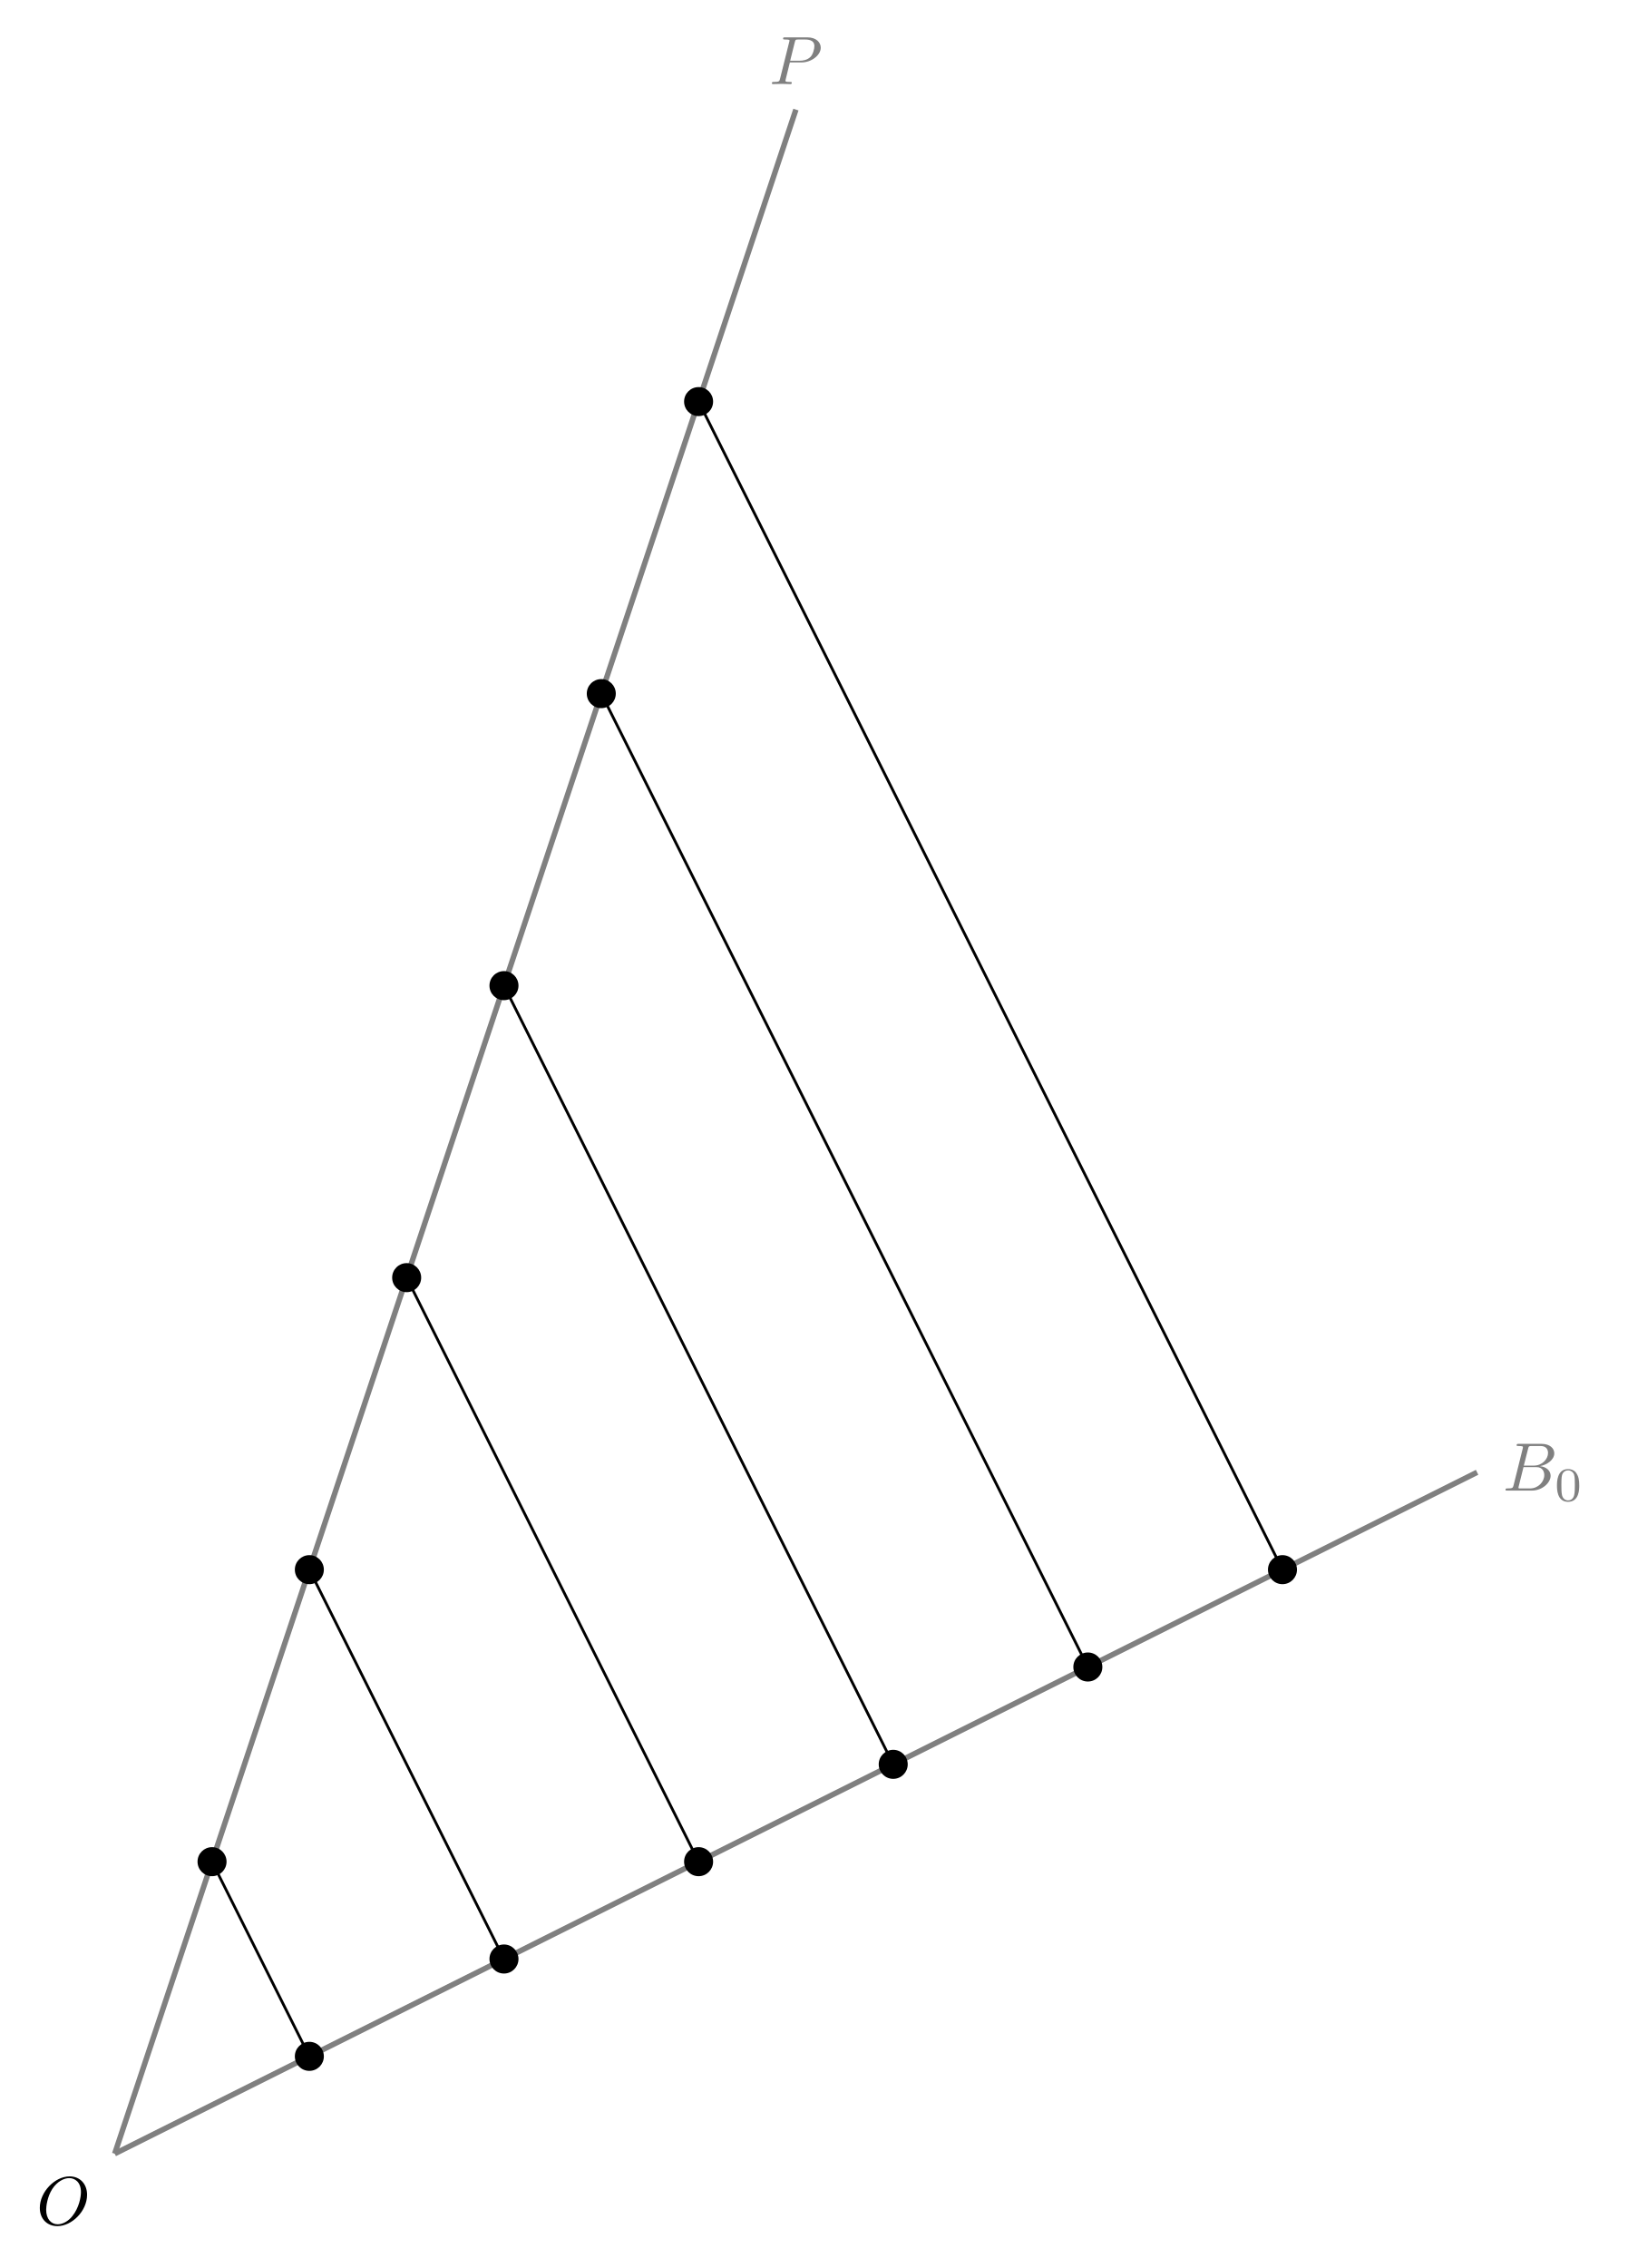
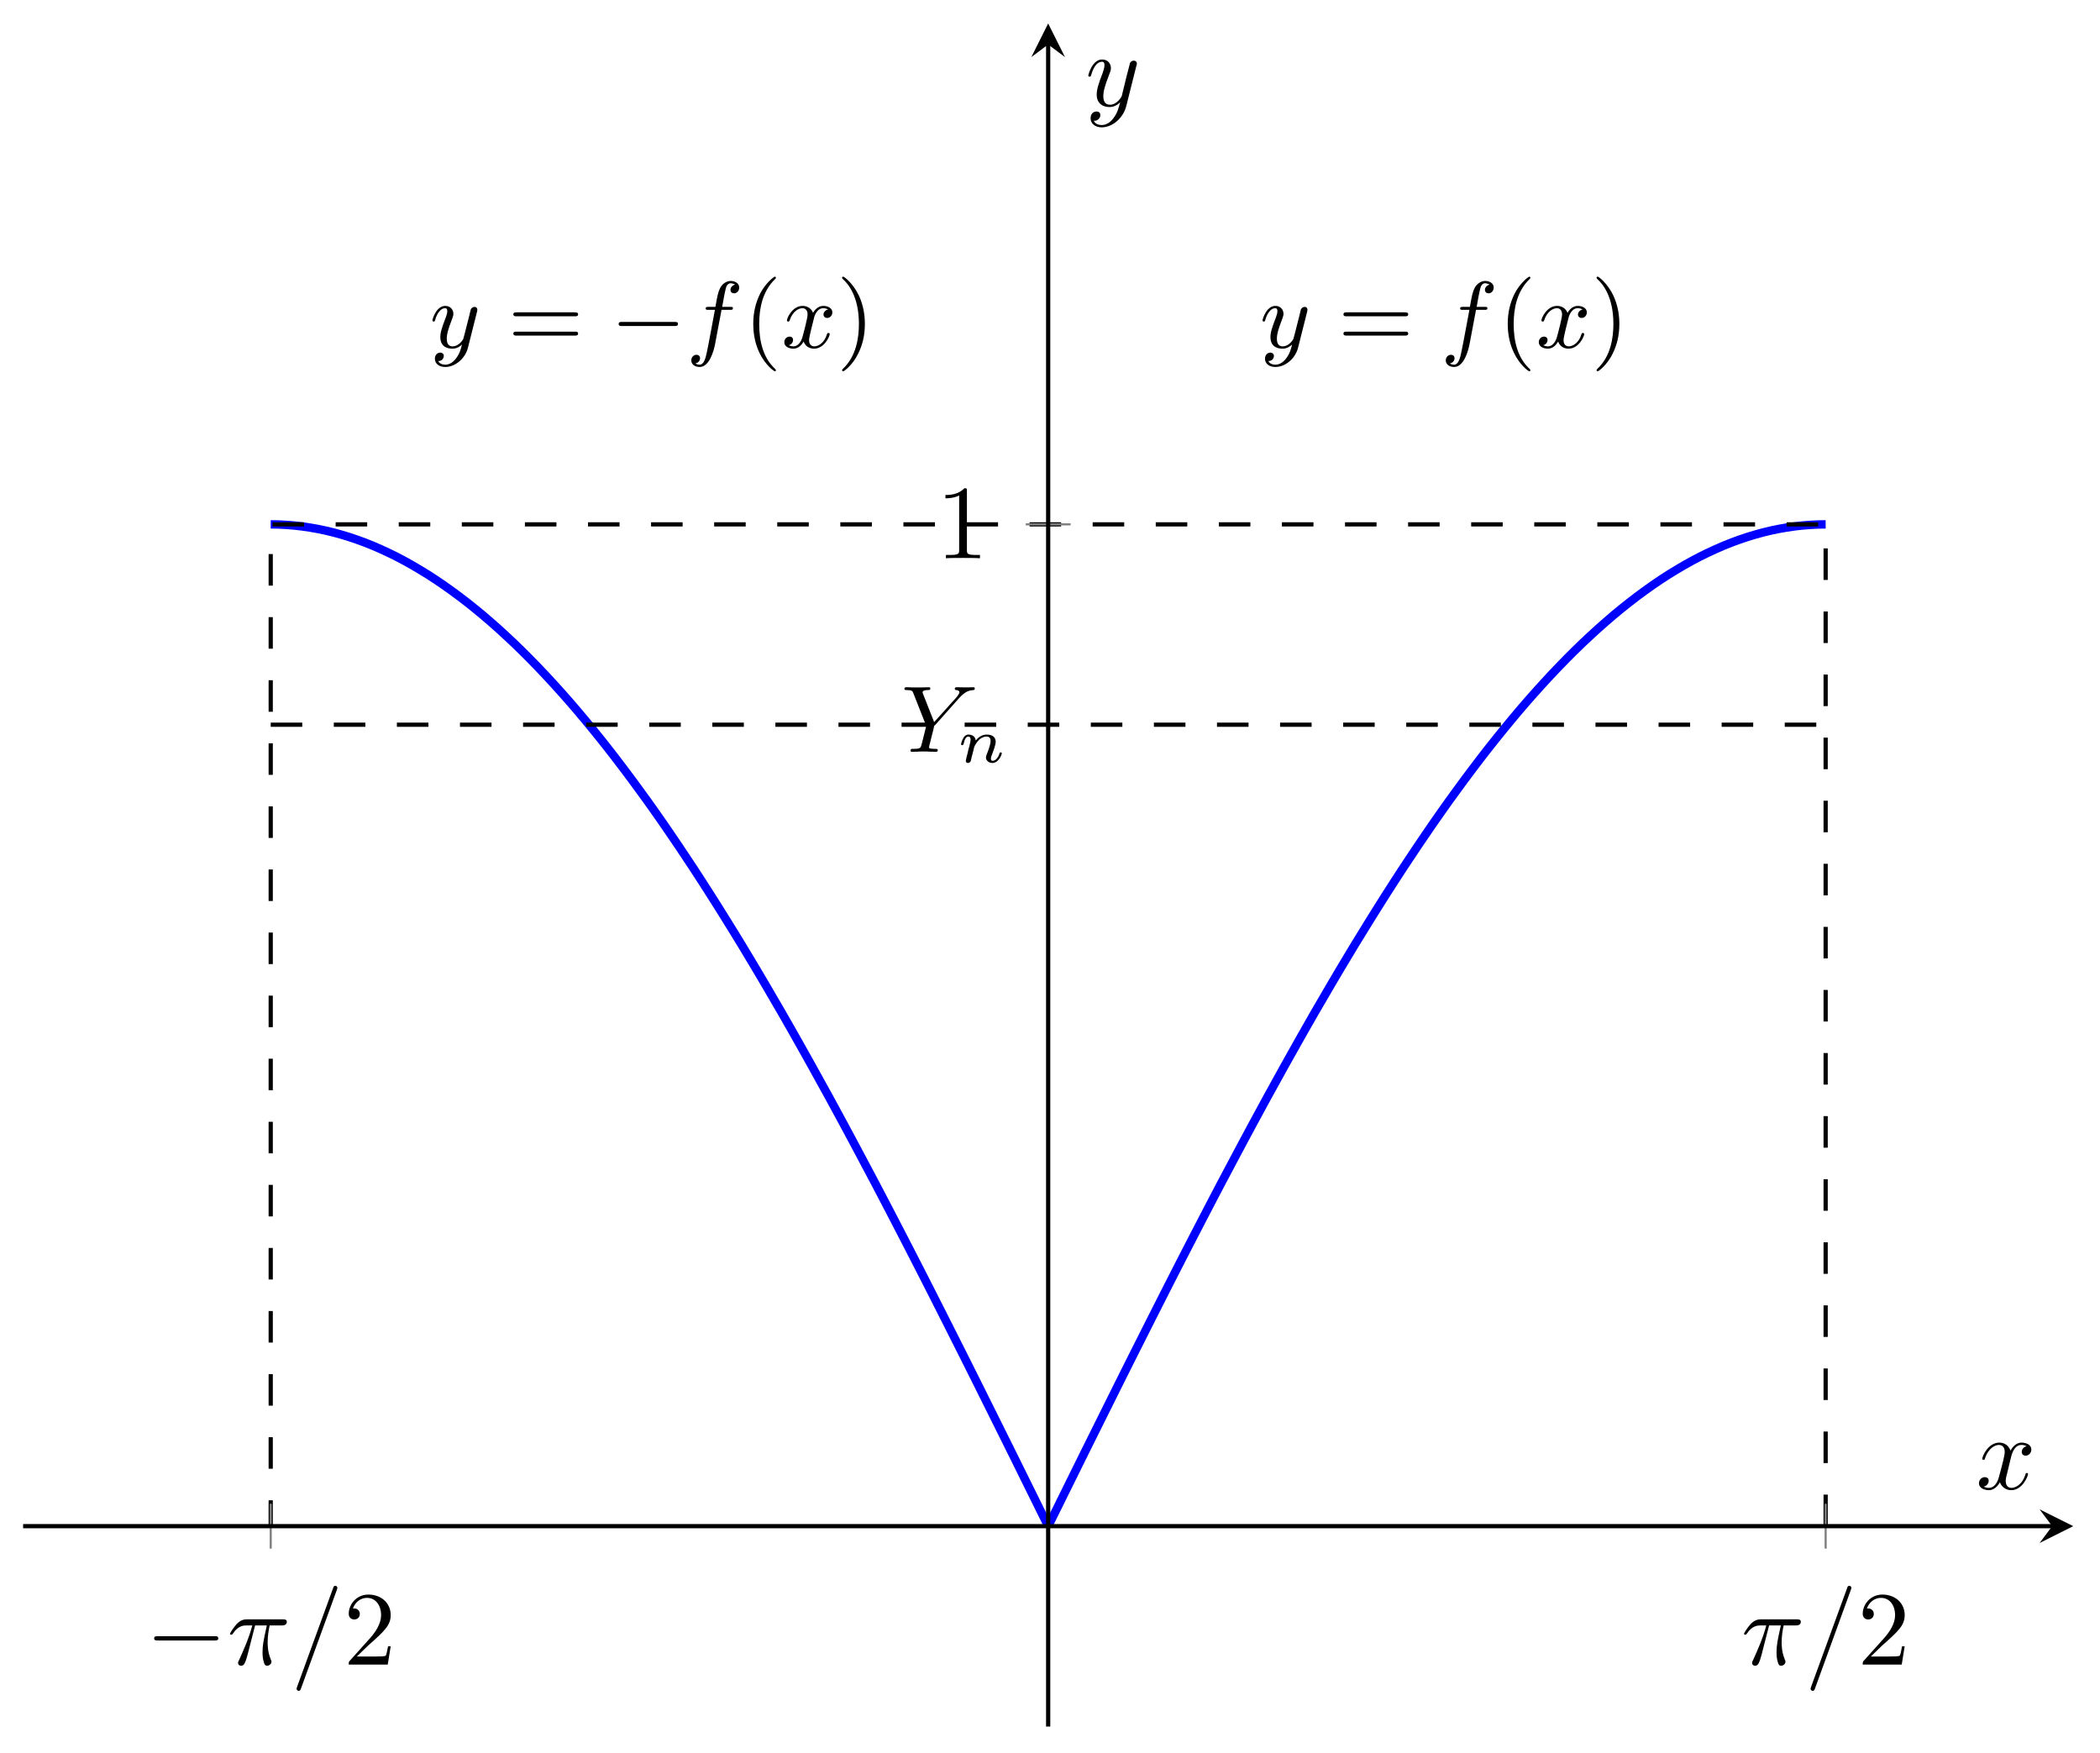
- <svg xmlns="http://www.w3.org/2000/svg" xmlns:xlink="http://www.w3.org/1999/xlink" width="236.192pt" height="329.118pt" viewBox="0 0 236.192 329.118">
+ <svg xmlns="http://www.w3.org/2000/svg" xmlns:xlink="http://www.w3.org/1999/xlink" width="198.652pt" height="165.776pt" viewBox="0 0 198.652 165.776">
  <defs>
    <g>
      <g id="glyph-0-0">
-         <path d="M 7.344 -4.328 C 7.344 -5.922 6.297 -7 4.812 -7 C 2.672 -7 0.484 -4.75 0.484 -2.438 C 0.484 -0.781 1.594 0.219 3.031 0.219 C 5.125 0.219 7.344 -1.953 7.344 -4.328 Z M 3.078 -0.047 C 2.109 -0.047 1.406 -0.844 1.406 -2.156 C 1.406 -2.594 1.547 -4.031 2.312 -5.203 C 3 -6.234 3.969 -6.75 4.75 -6.75 C 5.562 -6.75 6.453 -6.188 6.453 -4.719 C 6.453 -4 6.188 -2.453 5.203 -1.234 C 4.734 -0.625 3.922 -0.047 3.078 -0.047 Z M 3.078 -0.047 " />
+         <path d="M 4.5 -3.453 C 4.5 -3.484 4.516 -3.547 4.516 -3.594 C 4.516 -3.719 4.438 -3.859 4.25 -3.859 C 4.125 -3.859 3.969 -3.781 3.891 -3.609 C 3.891 -3.578 3.797 -3.219 3.75 -3.016 L 3.297 -1.234 C 3.219 -0.969 3.219 -0.953 3.203 -0.875 C 3.203 -0.828 2.812 -0.125 2.172 -0.125 C 1.625 -0.125 1.625 -0.688 1.625 -0.859 C 1.625 -1.266 1.734 -1.703 2.125 -2.703 C 2.188 -2.906 2.25 -3.031 2.25 -3.203 C 2.25 -3.641 1.922 -3.953 1.484 -3.953 C 0.625 -3.953 0.266 -2.688 0.266 -2.578 C 0.266 -2.5 0.328 -2.469 0.391 -2.469 C 0.484 -2.469 0.5 -2.531 0.531 -2.641 C 0.719 -3.297 1.078 -3.734 1.453 -3.734 C 1.672 -3.734 1.672 -3.562 1.672 -3.438 C 1.672 -3.281 1.625 -3.125 1.547 -2.906 C 1.125 -1.797 1.016 -1.422 1.016 -1 C 1.016 0 1.812 0.094 2.156 0.094 C 2.594 0.094 2.906 -0.141 3.062 -0.297 C 2.953 0.156 2.844 0.562 2.5 1.016 C 2.234 1.375 1.875 1.609 1.484 1.609 C 1.234 1.609 0.938 1.516 0.812 1.266 C 1.281 1.266 1.344 0.875 1.344 0.781 C 1.344 0.594 1.203 0.469 1 0.469 C 0.781 0.469 0.5 0.641 0.5 1.047 C 0.5 1.516 0.906 1.828 1.484 1.828 C 2.391 1.828 3.359 1.062 3.625 0.016 Z M 4.5 -3.453 " />
      </g>
      <g id="glyph-0-1">
-         <path d="M 3 -3.141 L 4.688 -3.141 C 6.109 -3.141 7.484 -4.172 7.484 -5.281 C 7.484 -6.047 6.828 -6.781 5.531 -6.781 L 2.312 -6.781 C 2.125 -6.781 2.016 -6.781 2.016 -6.594 C 2.016 -6.469 2.109 -6.469 2.297 -6.469 C 2.438 -6.469 2.609 -6.453 2.734 -6.453 C 2.891 -6.422 2.953 -6.406 2.953 -6.297 C 2.953 -6.25 2.938 -6.219 2.906 -6.109 L 1.578 -0.781 C 1.484 -0.391 1.453 -0.312 0.672 -0.312 C 0.5 -0.312 0.391 -0.312 0.391 -0.125 C 0.391 0 0.516 0 0.547 0 C 0.828 0 1.531 -0.031 1.812 -0.031 C 2.016 -0.031 2.234 -0.016 2.438 -0.016 C 2.656 -0.016 2.875 0 3.078 0 C 3.156 0 3.281 0 3.281 -0.203 C 3.281 -0.312 3.188 -0.312 3 -0.312 C 2.641 -0.312 2.359 -0.312 2.359 -0.484 C 2.359 -0.547 2.375 -0.594 2.391 -0.656 Z M 3.719 -6.094 C 3.812 -6.438 3.828 -6.469 4.25 -6.469 L 5.203 -6.469 C 6.031 -6.469 6.562 -6.203 6.562 -5.516 C 6.562 -5.125 6.359 -4.281 5.969 -3.922 C 5.484 -3.469 4.875 -3.391 4.438 -3.391 L 3.047 -3.391 Z M 3.719 -6.094 " />
+         <path d="M 3.344 -3.578 L 4.156 -3.578 C 4.328 -3.578 4.422 -3.578 4.422 -3.75 C 4.422 -3.859 4.328 -3.859 4.156 -3.859 L 3.406 -3.859 C 3.5 -4.391 3.625 -5.125 3.75 -5.609 C 3.828 -5.969 4.031 -6.094 4.219 -6.094 C 4.266 -6.094 4.469 -6.062 4.625 -5.969 C 4.453 -5.922 4.188 -5.766 4.188 -5.469 C 4.188 -5.25 4.359 -5.141 4.531 -5.141 C 4.766 -5.141 5.016 -5.344 5.016 -5.688 C 5.016 -6.094 4.625 -6.312 4.203 -6.312 C 3.812 -6.312 3.406 -6.031 3.219 -5.656 C 3.016 -5.266 2.953 -4.922 2.766 -3.859 L 2.125 -3.859 C 1.953 -3.859 1.844 -3.859 1.844 -3.703 C 1.844 -3.578 1.938 -3.578 2.109 -3.578 L 2.719 -3.578 C 2.469 -2.281 2.156 -0.5 1.953 0.438 C 1.844 0.938 1.703 1.609 1.266 1.609 C 1.141 1.609 0.953 1.562 0.875 1.484 C 1.094 1.453 1.312 1.266 1.312 1 C 1.312 0.766 1.141 0.672 0.969 0.672 C 0.734 0.672 0.484 0.875 0.484 1.203 C 0.484 1.625 0.891 1.828 1.266 1.828 C 2.188 1.828 2.609 0.344 2.75 -0.422 Z M 3.344 -3.578 " />
      </g>
      <g id="glyph-0-2">
-         <path d="M 1.594 -0.781 C 1.484 -0.391 1.469 -0.312 0.688 -0.312 C 0.516 -0.312 0.422 -0.312 0.422 -0.109 C 0.422 0 0.5 0 0.688 0 L 4.234 0 C 5.797 0 6.969 -1.172 6.969 -2.141 C 6.969 -2.859 6.391 -3.438 5.422 -3.547 C 6.453 -3.734 7.5 -4.469 7.5 -5.406 C 7.5 -6.141 6.844 -6.781 5.656 -6.781 L 2.328 -6.781 C 2.141 -6.781 2.031 -6.781 2.031 -6.578 C 2.031 -6.469 2.125 -6.469 2.312 -6.469 C 2.328 -6.469 2.516 -6.469 2.688 -6.453 C 2.875 -6.422 2.953 -6.422 2.953 -6.297 C 2.953 -6.25 2.953 -6.219 2.922 -6.109 Z M 3.078 -3.625 L 3.703 -6.094 C 3.797 -6.438 3.812 -6.469 4.234 -6.469 L 5.516 -6.469 C 6.391 -6.469 6.594 -5.891 6.594 -5.453 C 6.594 -4.578 5.75 -3.625 4.531 -3.625 Z M 2.641 -0.312 C 2.5 -0.312 2.484 -0.312 2.422 -0.312 C 2.328 -0.328 2.297 -0.344 2.297 -0.422 C 2.297 -0.453 2.297 -0.469 2.344 -0.641 L 3.031 -3.406 L 4.906 -3.406 C 5.859 -3.406 6.047 -2.672 6.047 -2.25 C 6.047 -1.266 5.156 -0.312 3.984 -0.312 Z M 2.641 -0.312 " />
+         <path d="M 4.406 -3.609 C 4.078 -3.547 3.969 -3.266 3.969 -3.141 C 3.969 -2.969 4.094 -2.812 4.328 -2.812 C 4.578 -2.812 4.812 -3.031 4.812 -3.344 C 4.812 -3.75 4.375 -3.953 3.953 -3.953 C 3.406 -3.953 3.094 -3.484 2.984 -3.297 C 2.812 -3.734 2.422 -3.953 2 -3.953 C 1.031 -3.953 0.516 -2.812 0.516 -2.578 C 0.516 -2.5 0.578 -2.469 0.641 -2.469 C 0.719 -2.469 0.75 -2.516 0.766 -2.562 C 1.047 -3.453 1.641 -3.734 1.984 -3.734 C 2.234 -3.734 2.469 -3.562 2.469 -3.141 C 2.469 -2.812 2.094 -1.391 1.969 -0.953 C 1.891 -0.688 1.625 -0.125 1.141 -0.125 C 0.953 -0.125 0.766 -0.188 0.688 -0.234 C 0.922 -0.281 1.094 -0.5 1.094 -0.719 C 1.094 -0.953 0.938 -1.047 0.766 -1.047 C 0.5 -1.047 0.266 -0.828 0.266 -0.516 C 0.266 -0.078 0.75 0.094 1.125 0.094 C 1.641 0.094 1.953 -0.328 2.094 -0.578 C 2.312 0.016 2.844 0.094 3.078 0.094 C 4.047 0.094 4.562 -1.062 4.562 -1.281 C 4.562 -1.328 4.531 -1.391 4.438 -1.391 C 4.344 -1.391 4.328 -1.359 4.281 -1.219 C 4.094 -0.578 3.578 -0.125 3.109 -0.125 C 2.844 -0.125 2.609 -0.281 2.609 -0.719 C 2.609 -0.906 2.734 -1.406 2.812 -1.75 C 2.844 -1.906 3.094 -2.875 3.109 -2.938 C 3.219 -3.266 3.484 -3.734 3.938 -3.734 C 4.094 -3.734 4.266 -3.703 4.406 -3.609 Z M 4.406 -3.609 " />
+       </g>
+       <g id="glyph-0-3">
+         <path d="M 5.5 -5.062 C 6.156 -5.781 6.516 -5.812 6.891 -5.844 C 6.969 -5.844 7 -5.922 7 -6 C 7 -6.062 6.953 -6.109 6.891 -6.109 C 6.859 -6.109 6.594 -6.094 6.156 -6.094 C 5.859 -6.094 5.547 -6.109 5.266 -6.109 C 5.234 -6.109 5.109 -6.109 5.109 -5.953 C 5.109 -5.844 5.203 -5.844 5.266 -5.844 C 5.453 -5.812 5.547 -5.75 5.547 -5.641 C 5.547 -5.484 5.297 -5.203 5.297 -5.188 L 3.156 -2.812 L 2.109 -5.469 C 2.062 -5.594 2.062 -5.609 2.062 -5.625 C 2.062 -5.844 2.484 -5.844 2.562 -5.844 C 2.688 -5.844 2.797 -5.844 2.797 -6 C 2.797 -6.094 2.719 -6.109 2.656 -6.109 C 2.469 -6.109 2.266 -6.094 2.094 -6.094 C 1.891 -6.094 1.547 -6.094 1.531 -6.094 C 1.234 -6.094 1.219 -6.094 1 -6.094 C 0.859 -6.109 0.656 -6.109 0.516 -6.109 C 0.469 -6.109 0.344 -6.109 0.344 -5.953 C 0.344 -5.844 0.438 -5.844 0.547 -5.844 C 1.078 -5.844 1.109 -5.75 1.188 -5.547 L 2.359 -2.578 C 2.406 -2.469 2.406 -2.438 2.406 -2.438 C 2.406 -2.406 2.047 -0.969 2 -0.812 C 1.875 -0.328 1.875 -0.281 1.156 -0.281 C 1.016 -0.281 0.922 -0.281 0.922 -0.109 C 0.922 -0.031 0.984 0 1.062 0 C 1.203 0 1.469 -0.016 1.625 -0.016 C 1.812 -0.031 1.828 -0.031 2.172 -0.031 C 2.469 -0.031 2.484 -0.031 2.75 -0.016 C 2.922 -0.016 3.156 0 3.328 0 C 3.391 0 3.5 0 3.5 -0.156 C 3.5 -0.281 3.406 -0.281 3.219 -0.281 C 3.188 -0.281 3.031 -0.281 2.891 -0.297 C 2.688 -0.328 2.672 -0.359 2.672 -0.438 C 2.672 -0.5 2.75 -0.781 2.797 -0.953 L 2.953 -1.594 C 3.078 -2.047 3.078 -2.062 3.156 -2.453 C 3.188 -2.484 3.203 -2.484 3.266 -2.547 Z M 5.5 -5.062 " />
      </g>
      <g id="glyph-1-0">
-         <path d="M 3.594 -2.219 C 3.594 -2.984 3.5 -3.531 3.172 -4.016 C 2.969 -4.344 2.531 -4.609 1.969 -4.609 C 0.359 -4.609 0.359 -2.719 0.359 -2.219 C 0.359 -1.719 0.359 0.141 1.969 0.141 C 3.594 0.141 3.594 -1.719 3.594 -2.219 Z M 1.969 -0.062 C 1.656 -0.062 1.234 -0.25 1.094 -0.812 C 1 -1.219 1 -1.797 1 -2.312 C 1 -2.812 1 -3.344 1.094 -3.734 C 1.25 -4.281 1.688 -4.422 1.969 -4.422 C 2.344 -4.422 2.719 -4.188 2.844 -3.797 C 2.953 -3.406 2.953 -2.906 2.953 -2.312 C 2.953 -1.797 2.953 -1.281 2.859 -0.844 C 2.719 -0.203 2.25 -0.062 1.969 -0.062 Z M 1.969 -0.062 " />
+         <path d="M 6.344 -2.969 C 6.469 -2.969 6.641 -2.969 6.641 -3.156 C 6.641 -3.344 6.438 -3.344 6.297 -3.344 L 0.844 -3.344 C 0.703 -3.344 0.516 -3.344 0.516 -3.156 C 0.516 -2.969 0.688 -2.969 0.812 -2.969 Z M 6.297 -1.141 C 6.438 -1.141 6.641 -1.141 6.641 -1.328 C 6.641 -1.516 6.469 -1.516 6.344 -1.516 L 0.812 -1.516 C 0.688 -1.516 0.516 -1.516 0.516 -1.328 C 0.516 -1.141 0.703 -1.141 0.844 -1.141 Z M 6.297 -1.141 " />
+       </g>
+       <g id="glyph-1-1">
+         <path d="M 3.047 2.125 C 3.047 2.094 3.031 2.062 2.969 2 C 1.812 0.938 1.469 -0.672 1.469 -2.234 C 1.469 -3.625 1.734 -5.312 3 -6.516 C 3.031 -6.547 3.047 -6.578 3.047 -6.609 C 3.047 -6.672 3.016 -6.719 2.953 -6.719 C 2.844 -6.719 2.031 -6.062 1.547 -5.094 C 1.125 -4.234 0.906 -3.312 0.906 -2.25 C 0.906 -1.609 0.984 -0.578 1.484 0.469 C 2 1.578 2.844 2.234 2.953 2.234 C 3.016 2.234 3.047 2.188 3.047 2.125 Z M 3.047 2.125 " />
+       </g>
+       <g id="glyph-1-2">
+         <path d="M 2.672 -2.25 C 2.672 -2.984 2.562 -3.969 2.094 -4.953 C 1.562 -6.062 0.734 -6.719 0.625 -6.719 C 0.531 -6.719 0.516 -6.641 0.516 -6.609 C 0.516 -6.578 0.531 -6.547 0.594 -6.484 C 1.125 -6.016 2.109 -4.797 2.109 -2.25 C 2.109 -0.969 1.875 0.812 0.578 2.016 C 0.562 2.047 0.516 2.094 0.516 2.125 C 0.516 2.156 0.531 2.234 0.625 2.234 C 0.734 2.234 1.547 1.578 2.016 0.609 C 2.453 -0.25 2.672 -1.172 2.672 -2.25 Z M 2.672 -2.25 " />
+       </g>
+       <g id="glyph-2-0">
+         <path d="M 6.047 -2.047 C 6.203 -2.047 6.375 -2.047 6.375 -2.25 C 6.375 -2.438 6.203 -2.438 6.047 -2.438 L 1.094 -2.438 C 0.953 -2.438 0.766 -2.438 0.766 -2.25 C 0.766 -2.047 0.938 -2.047 1.094 -2.047 Z M 6.047 -2.047 " />
+       </g>
+       <g id="glyph-3-0">
+         <path d="M 1.75 -2.062 C 1.719 -2.516 1.297 -2.625 1.078 -2.625 C 0.844 -2.625 0.688 -2.5 0.578 -2.297 C 0.438 -2.062 0.359 -1.75 0.359 -1.719 C 0.359 -1.656 0.422 -1.625 0.469 -1.625 C 0.562 -1.625 0.578 -1.672 0.609 -1.766 C 0.719 -2.25 0.859 -2.438 1.062 -2.438 C 1.266 -2.438 1.266 -2.188 1.266 -2.125 C 1.266 -2.031 1.219 -1.797 1.172 -1.625 C 1.125 -1.469 1.062 -1.219 1.031 -1.094 C 1 -0.938 0.969 -0.781 0.922 -0.641 C 0.875 -0.469 0.812 -0.172 0.812 -0.141 C 0.812 0 0.906 0.062 1.016 0.062 C 1.125 0.062 1.219 -0.016 1.266 -0.094 C 1.281 -0.141 1.344 -0.344 1.359 -0.469 L 1.5 -1 C 1.547 -1.156 1.562 -1.266 1.594 -1.406 C 1.656 -1.609 1.859 -1.922 2.078 -2.141 C 2.203 -2.25 2.453 -2.438 2.781 -2.438 C 3.156 -2.438 3.156 -2.125 3.156 -2.016 C 3.156 -1.672 2.906 -1.031 2.797 -0.766 C 2.766 -0.656 2.719 -0.562 2.719 -0.453 C 2.719 -0.156 3 0.062 3.328 0.062 C 3.922 0.062 4.219 -0.734 4.219 -0.859 C 4.219 -0.875 4.219 -0.938 4.109 -0.938 C 4.031 -0.938 4.016 -0.906 3.984 -0.797 C 3.891 -0.484 3.641 -0.141 3.344 -0.141 C 3.234 -0.141 3.188 -0.234 3.188 -0.359 C 3.188 -0.469 3.219 -0.578 3.281 -0.703 C 3.359 -0.938 3.641 -1.609 3.641 -1.938 C 3.641 -2.422 3.266 -2.625 2.812 -2.625 C 2.516 -2.625 2.125 -2.531 1.75 -2.062 Z M 1.75 -2.062 " />
+       </g>
+       <g id="glyph-4-0">
+         <path d="M 6.547 -2.281 C 6.719 -2.281 6.891 -2.281 6.891 -2.484 C 6.891 -2.688 6.719 -2.688 6.547 -2.688 L 1.172 -2.688 C 1 -2.688 0.828 -2.688 0.828 -2.484 C 0.828 -2.281 1 -2.281 1.172 -2.281 Z M 6.547 -2.281 " />
+       </g>
+       <g id="glyph-5-0">
+         <path d="M 2.641 -3.703 L 3.75 -3.703 C 3.422 -2.234 3.344 -1.812 3.344 -1.141 C 3.344 -1 3.344 -0.719 3.422 -0.391 C 3.516 0.047 3.625 0.109 3.781 0.109 C 3.969 0.109 4.188 -0.062 4.188 -0.266 C 4.188 -0.328 4.188 -0.344 4.125 -0.484 C 3.828 -1.203 3.828 -1.844 3.828 -2.125 C 3.828 -2.656 3.906 -3.188 4.016 -3.703 L 5.141 -3.703 C 5.281 -3.703 5.641 -3.703 5.641 -4.047 C 5.641 -4.281 5.422 -4.281 5.234 -4.281 L 1.906 -4.281 C 1.688 -4.281 1.312 -4.281 0.875 -3.812 C 0.531 -3.422 0.266 -2.969 0.266 -2.922 C 0.266 -2.906 0.266 -2.828 0.391 -2.828 C 0.469 -2.828 0.484 -2.859 0.547 -2.938 C 1.031 -3.703 1.609 -3.703 1.812 -3.703 L 2.375 -3.703 C 2.062 -2.5 1.516 -1.297 1.109 -0.391 C 1.031 -0.25 1.031 -0.234 1.031 -0.156 C 1.031 0.031 1.188 0.109 1.312 0.109 C 1.609 0.109 1.688 -0.172 1.812 -0.531 C 1.953 -1 1.953 -1.016 2.078 -1.516 Z M 2.641 -3.703 " />
+       </g>
+       <g id="glyph-5-1">
+         <path d="M 4.359 -7.078 C 4.406 -7.203 4.406 -7.25 4.406 -7.25 C 4.406 -7.359 4.328 -7.453 4.219 -7.453 C 4.141 -7.453 4.078 -7.422 4.047 -7.359 L 0.594 2.109 C 0.547 2.234 0.547 2.281 0.547 2.281 C 0.547 2.391 0.641 2.484 0.75 2.484 C 0.875 2.484 0.906 2.422 0.969 2.25 Z M 4.359 -7.078 " />
+       </g>
+       <g id="glyph-5-2">
+         <path d="M 3.312 -3 C 3.375 -3.266 3.609 -4.172 4.297 -4.172 C 4.359 -4.172 4.594 -4.172 4.797 -4.047 C 4.516 -4 4.328 -3.75 4.328 -3.516 C 4.328 -3.344 4.438 -3.156 4.703 -3.156 C 4.922 -3.156 5.234 -3.344 5.234 -3.734 C 5.234 -4.25 4.656 -4.391 4.312 -4.391 C 3.734 -4.391 3.391 -3.859 3.266 -3.641 C 3.016 -4.297 2.484 -4.391 2.203 -4.391 C 1.156 -4.391 0.594 -3.109 0.594 -2.859 C 0.594 -2.766 0.703 -2.766 0.719 -2.766 C 0.797 -2.766 0.828 -2.781 0.844 -2.875 C 1.188 -3.922 1.844 -4.172 2.172 -4.172 C 2.359 -4.172 2.719 -4.078 2.719 -3.516 C 2.719 -3.203 2.547 -2.531 2.172 -1.141 C 2.016 -0.531 1.672 -0.109 1.234 -0.109 C 1.172 -0.109 0.938 -0.109 0.734 -0.234 C 0.984 -0.281 1.203 -0.5 1.203 -0.781 C 1.203 -1.047 0.984 -1.125 0.828 -1.125 C 0.531 -1.125 0.281 -0.859 0.281 -0.547 C 0.281 -0.094 0.781 0.109 1.219 0.109 C 1.875 0.109 2.234 -0.594 2.266 -0.641 C 2.391 -0.281 2.75 0.109 3.344 0.109 C 4.359 0.109 4.922 -1.172 4.922 -1.422 C 4.922 -1.516 4.844 -1.516 4.812 -1.516 C 4.719 -1.516 4.703 -1.484 4.688 -1.406 C 4.359 -0.344 3.672 -0.109 3.359 -0.109 C 2.969 -0.109 2.812 -0.422 2.812 -0.766 C 2.812 -0.984 2.875 -1.203 2.984 -1.641 Z M 3.312 -3 " />
+       </g>
+       <g id="glyph-5-3">
+         <path d="M 4.828 -3.781 C 4.875 -3.922 4.875 -3.938 4.875 -4.016 C 4.875 -4.188 4.734 -4.281 4.578 -4.281 C 4.484 -4.281 4.328 -4.219 4.234 -4.078 C 4.219 -4.031 4.141 -3.719 4.094 -3.531 C 4.031 -3.281 3.953 -3.016 3.891 -2.75 L 3.453 -0.953 C 3.406 -0.812 2.984 -0.109 2.328 -0.109 C 1.812 -0.109 1.703 -0.547 1.703 -0.922 C 1.703 -1.375 1.875 -1.984 2.219 -2.859 C 2.375 -3.266 2.422 -3.375 2.422 -3.578 C 2.422 -4.031 2.094 -4.391 1.594 -4.391 C 0.656 -4.391 0.281 -2.953 0.281 -2.859 C 0.281 -2.766 0.391 -2.766 0.406 -2.766 C 0.5 -2.766 0.516 -2.781 0.562 -2.938 C 0.828 -3.875 1.234 -4.172 1.562 -4.172 C 1.656 -4.172 1.812 -4.172 1.812 -3.859 C 1.812 -3.609 1.719 -3.344 1.656 -3.156 C 1.25 -2.109 1.078 -1.547 1.078 -1.078 C 1.078 -0.188 1.703 0.109 2.281 0.109 C 2.672 0.109 3.016 -0.062 3.297 -0.344 C 3.156 0.172 3.047 0.672 2.641 1.188 C 2.391 1.531 2 1.812 1.547 1.812 C 1.406 1.812 0.969 1.781 0.797 1.406 C 0.953 1.406 1.078 1.406 1.219 1.281 C 1.328 1.188 1.422 1.062 1.422 0.875 C 1.422 0.562 1.156 0.531 1.047 0.531 C 0.828 0.531 0.5 0.688 0.5 1.172 C 0.5 1.672 0.938 2.031 1.547 2.031 C 2.578 2.031 3.594 1.141 3.875 0.016 Z M 4.828 -3.781 " />
+       </g>
+       <g id="glyph-6-0">
+         <path d="M 1.266 -0.766 L 2.312 -1.781 C 3.859 -3.156 4.469 -3.703 4.469 -4.688 C 4.469 -5.828 3.562 -6.625 2.359 -6.625 C 1.234 -6.625 0.5 -5.703 0.5 -4.812 C 0.5 -4.266 1 -4.266 1.031 -4.266 C 1.188 -4.266 1.547 -4.375 1.547 -4.797 C 1.547 -5.047 1.359 -5.312 1.016 -5.312 C 0.938 -5.312 0.922 -5.312 0.891 -5.297 C 1.109 -5.938 1.656 -6.312 2.219 -6.312 C 3.125 -6.312 3.562 -5.5 3.562 -4.688 C 3.562 -3.891 3.062 -3.109 2.516 -2.5 L 0.609 -0.375 C 0.5 -0.266 0.5 -0.234 0.5 0 L 4.188 0 L 4.469 -1.734 L 4.219 -1.734 C 4.156 -1.438 4.094 -1 4 -0.844 C 3.922 -0.766 3.266 -0.766 3.047 -0.766 Z M 1.266 -0.766 " />
+       </g>
+       <g id="glyph-6-1">
+         <path d="M 2.922 -6.359 C 2.922 -6.594 2.922 -6.625 2.688 -6.625 C 2.078 -5.984 1.203 -5.984 0.891 -5.984 L 0.891 -5.672 C 1.078 -5.672 1.672 -5.672 2.188 -5.938 L 2.188 -0.781 C 2.188 -0.422 2.156 -0.312 1.266 -0.312 L 0.938 -0.312 L 0.938 0 C 1.297 -0.031 2.156 -0.031 2.547 -0.031 C 2.953 -0.031 3.812 -0.031 4.156 0 L 4.156 -0.312 L 3.844 -0.312 C 2.953 -0.312 2.922 -0.422 2.922 -0.781 Z M 2.922 -6.359 " />
      </g>
    </g>
  </defs>
+   <path fill="none" stroke-width="0.797" stroke-linecap="butt" stroke-linejoin="miter" stroke="rgb(0%, 0%, 100%)" stroke-opacity="1" stroke-miterlimit="10" d="M 97.138 18.989 C 97.138 18.989 97.674 20.077 97.881 20.492 C 98.085 20.911 98.418 21.58 98.625 21.998 C 98.832 22.417 99.161 23.086 99.368 23.501 C 99.576 23.92 99.905 24.589 100.112 25.008 C 100.319 25.422 100.652 26.092 100.855 26.506 C 101.063 26.925 101.395 27.59 101.603 28.009 C 101.806 28.424 102.139 29.089 102.346 29.504 C 102.554 29.919 102.882 30.584 103.09 30.999 C 103.297 31.413 103.626 32.079 103.833 32.493 C 104.041 32.904 104.369 33.569 104.577 33.98 C 104.784 34.391 105.117 35.053 105.32 35.463 C 105.528 35.878 105.86 36.536 106.068 36.946 C 106.271 37.357 106.604 38.015 106.811 38.422 C 107.019 38.833 107.347 39.486 107.555 39.893 C 107.762 40.3 108.091 40.953 108.298 41.36 C 108.505 41.763 108.838 42.413 109.042 42.82 C 109.249 43.223 109.582 43.873 109.785 44.272 C 109.992 44.675 110.325 45.32 110.532 45.724 C 110.736 46.123 111.069 46.764 111.276 47.164 C 111.483 47.563 111.812 48.201 112.019 48.596 C 112.227 48.995 112.556 49.629 112.763 50.024 C 112.97 50.419 113.303 51.049 113.506 51.444 C 113.714 51.836 114.046 52.462 114.254 52.853 C 114.457 53.245 114.79 53.867 114.997 54.254 C 115.201 54.645 115.533 55.264 115.741 55.647 C 115.948 56.035 116.277 56.649 116.484 57.032 C 116.692 57.416 117.02 58.026 117.228 58.406 C 117.435 58.789 117.768 59.396 117.971 59.772 C 118.179 60.151 118.511 60.754 118.719 61.125 C 118.922 61.501 119.255 62.1 119.462 62.472 C 119.67 62.843 119.998 63.434 120.206 63.802 C 120.413 64.17 120.742 64.761 120.949 65.125 C 121.157 65.489 121.489 66.072 121.693 66.436 C 121.9 66.796 122.233 67.375 122.436 67.735 C 122.643 68.091 122.976 68.662 123.183 69.018 C 123.387 69.374 123.72 69.942 123.927 70.294 C 124.134 70.642 124.463 71.206 124.67 71.554 C 124.878 71.898 125.207 72.454 125.414 72.798 C 125.621 73.143 125.954 73.694 126.157 74.035 C 126.365 74.375 126.697 74.915 126.905 75.252 C 127.108 75.588 127.441 76.124 127.648 76.457 C 127.852 76.79 128.184 77.322 128.392 77.65 C 128.599 77.979 128.928 78.5 129.135 78.824 C 129.343 79.149 129.671 79.666 129.879 79.987 C 130.086 80.307 130.419 80.816 130.622 81.133 C 130.83 81.45 131.162 81.951 131.37 82.264 C 131.573 82.573 131.906 83.07 132.113 83.379 C 132.321 83.684 132.649 84.174 132.857 84.475 C 133.064 84.78 133.393 85.261 133.6 85.559 C 133.808 85.856 134.14 86.33 134.344 86.623 C 134.551 86.917 134.884 87.382 135.087 87.672 C 135.295 87.958 135.627 88.419 135.835 88.701 C 136.038 88.987 136.371 89.437 136.578 89.715 C 136.785 89.992 137.114 90.435 137.322 90.708 C 137.529 90.982 137.858 91.421 138.065 91.687 C 138.272 91.957 138.605 92.383 138.808 92.645 C 139.016 92.912 139.348 93.33 139.556 93.588 C 139.759 93.847 140.092 94.258 140.299 94.508 C 140.503 94.762 140.835 95.165 141.043 95.412 C 141.25 95.659 141.579 96.054 141.786 96.296 C 141.994 96.539 142.322 96.922 142.53 97.161 C 142.737 97.396 143.07 97.772 143.273 98.002 C 143.481 98.237 143.813 98.601 144.021 98.828 C 144.224 99.055 144.557 99.411 144.764 99.634 C 144.972 99.853 145.3 100.202 145.508 100.417 C 145.715 100.632 146.044 100.972 146.251 101.18 C 146.459 101.391 146.787 101.72 146.995 101.923 C 147.202 102.127 147.535 102.448 147.738 102.647 C 147.946 102.843 148.278 103.156 148.486 103.348 C 148.689 103.539 149.022 103.841 149.229 104.029 C 149.436 104.213 149.765 104.506 149.973 104.686 C 150.18 104.866 150.509 105.152 150.716 105.324 C 150.923 105.496 151.256 105.77 151.46 105.938 C 151.667 106.106 152 106.373 152.207 106.533 C 152.41 106.693 152.743 106.948 152.95 107.104 C 153.154 107.261 153.486 107.503 153.694 107.652 C 153.901 107.801 154.23 108.036 154.437 108.18 C 154.645 108.325 154.973 108.548 155.181 108.685 C 155.388 108.822 155.721 109.037 155.924 109.167 C 156.132 109.296 156.464 109.503 156.672 109.624 C 156.875 109.75 157.208 109.945 157.415 110.063 C 157.619 110.18 157.951 110.364 158.159 110.477 C 158.366 110.587 158.695 110.763 158.902 110.869 C 159.11 110.97 159.438 111.135 159.646 111.233 C 159.853 111.334 160.186 111.487 160.389 111.577 C 160.597 111.671 160.929 111.816 161.137 111.902 C 161.34 111.984 161.673 112.117 161.88 112.199 C 162.087 112.277 162.416 112.399 162.624 112.473 C 162.831 112.544 163.16 112.657 163.367 112.724 C 163.574 112.79 163.907 112.892 164.111 112.95 C 164.318 113.009 164.651 113.099 164.854 113.154 C 165.061 113.205 165.394 113.287 165.601 113.334 C 165.805 113.381 166.138 113.447 166.345 113.49 C 166.552 113.53 166.881 113.588 167.088 113.62 C 167.296 113.655 167.624 113.702 167.832 113.729 C 168.039 113.757 168.372 113.796 168.575 113.815 C 168.783 113.835 169.115 113.862 169.323 113.874 C 169.526 113.89 169.859 113.905 170.066 113.913 C 170.27 113.921 170.81 113.925 170.81 113.925 " transform="matrix(0.998251, 0, 0, -0.998251, 2.188167, 163.3311)" />
  <g fill="rgb(0%, 0%, 0%)" fill-opacity="1">
-     <use xlink:href="#glyph-0-0" x="5.295" y="322.823" />
+     <use xlink:href="#glyph-0-0" x="119.164" y="32.89" />
  </g>
-   <path fill="none" stroke-width="0.797" stroke-linecap="butt" stroke-linejoin="miter" stroke="rgb(50%, 50%, 50%)" stroke-opacity="1" stroke-miterlimit="10" d="M 0 -0.001 L 99.214 297.642 " transform="matrix(0.996591, 0, 0, -0.996591, 16.65203, 312.5298)" />
-   <g fill="rgb(50%, 50%, 50%)" fill-opacity="1">
-     <use xlink:href="#glyph-0-1" x="111.649" y="12.201" />
+   <g fill="rgb(0%, 0%, 0%)" fill-opacity="1">
+     <use xlink:href="#glyph-1-0" x="126.571" y="32.89" />
  </g>
-   <path fill="none" stroke-width="0.797" stroke-linecap="butt" stroke-linejoin="miter" stroke="rgb(50%, 50%, 50%)" stroke-opacity="1" stroke-miterlimit="10" d="M 0 -0.001 L 198.427 99.216 " transform="matrix(0.996591, 0, 0, -0.996591, 16.65203, 312.5298)" />
-   <g fill="rgb(50%, 50%, 50%)" fill-opacity="1">
-     <use xlink:href="#glyph-0-2" x="218.107" y="216.304" />
+   <g fill="rgb(0%, 0%, 0%)" fill-opacity="1">
+     <use xlink:href="#glyph-0-1" x="136.281" y="32.89" />
  </g>
-   <g fill="rgb(50%, 50%, 50%)" fill-opacity="1">
-     <use xlink:href="#glyph-1-0" x="225.638" y="217.793" />
+   <g fill="rgb(0%, 0%, 0%)" fill-opacity="1">
+     <use xlink:href="#glyph-1-1" x="141.72" y="32.89" />
  </g>
-   <path fill="none" stroke-width="0.399" stroke-linecap="butt" stroke-linejoin="miter" stroke="rgb(0%, 0%, 0%)" stroke-opacity="1" stroke-miterlimit="10" d="M 14.174 42.519 L 28.347 14.172 " transform="matrix(0.996591, 0, 0, -0.996591, 16.65203, 312.5298)" />
-   <path fill-rule="nonzero" fill="rgb(0%, 0%, 0%)" fill-opacity="1" d="M 32.883 270.156 C 32.883 268.992 31.941 268.047 30.777 268.047 C 29.613 268.047 28.672 268.992 28.672 270.156 C 28.672 271.316 29.613 272.262 30.777 272.262 C 31.941 272.262 32.883 271.316 32.883 270.156 Z M 32.883 270.156 " />
-   <path fill-rule="nonzero" fill="rgb(0%, 0%, 0%)" fill-opacity="1" d="M 47.008 298.406 C 47.008 297.242 46.066 296.297 44.902 296.297 C 43.738 296.297 42.797 297.242 42.797 298.406 C 42.797 299.566 43.738 300.512 44.902 300.512 C 46.066 300.512 47.008 299.566 47.008 298.406 Z M 47.008 298.406 " />
-   <path fill="none" stroke-width="0.399" stroke-linecap="butt" stroke-linejoin="miter" stroke="rgb(0%, 0%, 0%)" stroke-opacity="1" stroke-miterlimit="10" d="M 28.347 85.038 L 56.694 28.345 " transform="matrix(0.996591, 0, 0, -0.996591, 16.65203, 312.5298)" />
-   <path fill-rule="nonzero" fill="rgb(0%, 0%, 0%)" fill-opacity="1" d="M 47.008 227.781 C 47.008 226.617 46.066 225.672 44.902 225.672 C 43.738 225.672 42.797 226.617 42.797 227.781 C 42.797 228.941 43.738 229.887 44.902 229.887 C 46.066 229.887 47.008 228.941 47.008 227.781 Z M 47.008 227.781 " />
-   <path fill-rule="nonzero" fill="rgb(0%, 0%, 0%)" fill-opacity="1" d="M 75.258 284.281 C 75.258 283.117 74.316 282.172 73.152 282.172 C 71.988 282.172 71.047 283.117 71.047 284.281 C 71.047 285.441 71.988 286.387 73.152 286.387 C 74.316 286.387 75.258 285.441 75.258 284.281 Z M 75.258 284.281 " />
-   <path fill="none" stroke-width="0.399" stroke-linecap="butt" stroke-linejoin="miter" stroke="rgb(0%, 0%, 0%)" stroke-opacity="1" stroke-miterlimit="10" d="M 42.52 127.562 L 85.04 42.519 " transform="matrix(0.996591, 0, 0, -0.996591, 16.65203, 312.5298)" />
-   <path fill-rule="nonzero" fill="rgb(0%, 0%, 0%)" fill-opacity="1" d="M 61.133 185.402 C 61.133 184.242 60.191 183.297 59.027 183.297 C 57.863 183.297 56.922 184.242 56.922 185.402 C 56.922 186.566 57.863 187.512 59.027 187.512 C 60.191 187.512 61.133 186.566 61.133 185.402 Z M 61.133 185.402 " />
-   <path fill-rule="nonzero" fill="rgb(0%, 0%, 0%)" fill-opacity="1" d="M 103.508 270.156 C 103.508 268.992 102.566 268.047 101.402 268.047 C 100.238 268.047 99.297 268.992 99.297 270.156 C 99.297 271.316 100.238 272.262 101.402 272.262 C 102.566 272.262 103.508 271.316 103.508 270.156 Z M 103.508 270.156 " />
-   <path fill="none" stroke-width="0.399" stroke-linecap="butt" stroke-linejoin="miter" stroke="rgb(0%, 0%, 0%)" stroke-opacity="1" stroke-miterlimit="10" d="M 56.694 170.082 L 113.387 56.692 " transform="matrix(0.996591, 0, 0, -0.996591, 16.65203, 312.5298)" />
-   <path fill-rule="nonzero" fill="rgb(0%, 0%, 0%)" fill-opacity="1" d="M 75.258 143.027 C 75.258 141.867 74.316 140.922 73.152 140.922 C 71.988 140.922 71.047 141.867 71.047 143.027 C 71.047 144.191 71.988 145.137 73.152 145.137 C 74.316 145.137 75.258 144.191 75.258 143.027 Z M 75.258 143.027 " />
-   <path fill-rule="nonzero" fill="rgb(0%, 0%, 0%)" fill-opacity="1" d="M 131.758 256.031 C 131.758 254.867 130.816 253.922 129.652 253.922 C 128.488 253.922 127.547 254.867 127.547 256.031 C 127.547 257.191 128.488 258.137 129.652 258.137 C 130.816 258.137 131.758 257.191 131.758 256.031 Z M 131.758 256.031 " />
-   <path fill="none" stroke-width="0.399" stroke-linecap="butt" stroke-linejoin="miter" stroke="rgb(0%, 0%, 0%)" stroke-opacity="1" stroke-miterlimit="10" d="M 70.867 212.602 L 141.734 70.865 " transform="matrix(0.996591, 0, 0, -0.996591, 16.65203, 312.5298)" />
-   <path fill-rule="nonzero" fill="rgb(0%, 0%, 0%)" fill-opacity="1" d="M 89.383 100.652 C 89.383 99.492 88.441 98.547 87.277 98.547 C 86.113 98.547 85.172 99.492 85.172 100.652 C 85.172 101.816 86.113 102.762 87.277 102.762 C 88.441 102.762 89.383 101.816 89.383 100.652 Z M 89.383 100.652 " />
-   <path fill-rule="nonzero" fill="rgb(0%, 0%, 0%)" fill-opacity="1" d="M 160.008 241.906 C 160.008 240.742 159.066 239.797 157.902 239.797 C 156.738 239.797 155.797 240.742 155.797 241.906 C 155.797 243.066 156.738 244.012 157.902 244.012 C 159.066 244.012 160.008 243.066 160.008 241.906 Z M 160.008 241.906 " />
-   <path fill="none" stroke-width="0.399" stroke-linecap="butt" stroke-linejoin="miter" stroke="rgb(0%, 0%, 0%)" stroke-opacity="1" stroke-miterlimit="10" d="M 85.04 255.122 L 170.08 85.038 " transform="matrix(0.996591, 0, 0, -0.996591, 16.65203, 312.5298)" />
-   <path fill-rule="nonzero" fill="rgb(0%, 0%, 0%)" fill-opacity="1" d="M 103.508 58.277 C 103.508 57.113 102.566 56.172 101.402 56.172 C 100.238 56.172 99.297 57.113 99.297 58.277 C 99.297 59.441 100.238 60.383 101.402 60.383 C 102.566 60.383 103.508 59.441 103.508 58.277 Z M 103.508 58.277 " />
-   <path fill-rule="nonzero" fill="rgb(0%, 0%, 0%)" fill-opacity="1" d="M 188.258 227.781 C 188.258 226.617 187.316 225.672 186.152 225.672 C 184.988 225.672 184.047 226.617 184.047 227.781 C 184.047 228.941 184.988 229.887 186.152 229.887 C 187.316 229.887 188.258 228.941 188.258 227.781 Z M 188.258 227.781 " />
+   <g fill="rgb(0%, 0%, 0%)" fill-opacity="1">
+     <use xlink:href="#glyph-0-2" x="145.297" y="32.89" />
+   </g>
+   <g fill="rgb(0%, 0%, 0%)" fill-opacity="1">
+     <use xlink:href="#glyph-1-2" x="150.512" y="32.89" />
+   </g>
+   <path fill="none" stroke-width="0.797" stroke-linecap="butt" stroke-linejoin="miter" stroke="rgb(0%, 0%, 100%)" stroke-opacity="1" stroke-miterlimit="10" d="M 23.462 113.925 C 23.462 113.925 24.002 113.921 24.206 113.913 C 24.413 113.905 24.746 113.89 24.953 113.874 C 25.157 113.862 25.489 113.835 25.697 113.815 C 25.9 113.796 26.233 113.757 26.44 113.729 C 26.647 113.702 26.976 113.655 27.184 113.62 C 27.391 113.588 27.72 113.53 27.927 113.49 C 28.134 113.447 28.467 113.381 28.671 113.334 C 28.878 113.287 29.211 113.205 29.418 113.154 C 29.621 113.099 29.954 113.009 30.161 112.95 C 30.365 112.892 30.698 112.79 30.905 112.724 C 31.112 112.657 31.441 112.544 31.648 112.473 C 31.856 112.399 32.185 112.277 32.392 112.199 C 32.599 112.117 32.932 111.984 33.135 111.902 C 33.343 111.816 33.675 111.671 33.883 111.577 C 34.086 111.487 34.419 111.334 34.626 111.233 C 34.834 111.135 35.162 110.97 35.37 110.869 C 35.577 110.763 35.906 110.587 36.113 110.477 C 36.321 110.364 36.653 110.18 36.857 110.063 C 37.064 109.945 37.397 109.75 37.6 109.624 C 37.808 109.503 38.14 109.296 38.348 109.167 C 38.551 109.037 38.884 108.822 39.091 108.685 C 39.299 108.548 39.627 108.325 39.835 108.18 C 40.042 108.036 40.371 107.801 40.578 107.652 C 40.785 107.503 41.118 107.261 41.322 107.104 C 41.529 106.948 41.862 106.693 42.069 106.533 C 42.272 106.373 42.605 106.106 42.812 105.938 C 43.016 105.77 43.349 105.496 43.556 105.324 C 43.763 105.152 44.092 104.866 44.299 104.686 C 44.507 104.506 44.836 104.213 45.043 104.029 C 45.25 103.841 45.583 103.539 45.786 103.348 C 45.994 103.156 46.326 102.843 46.534 102.647 C 46.737 102.448 47.07 102.127 47.277 101.923 C 47.485 101.72 47.813 101.391 48.021 101.18 C 48.228 100.972 48.557 100.632 48.764 100.417 C 48.972 100.202 49.304 99.853 49.508 99.634 C 49.715 99.411 50.048 99.055 50.251 98.828 C 50.459 98.601 50.791 98.237 50.999 98.002 C 51.202 97.772 51.535 97.396 51.742 97.161 C 51.95 96.922 52.278 96.539 52.486 96.296 C 52.693 96.054 53.022 95.659 53.229 95.412 C 53.437 95.165 53.769 94.762 53.973 94.508 C 54.18 94.258 54.513 93.847 54.72 93.588 C 54.924 93.33 55.256 92.912 55.464 92.645 C 55.667 92.383 56 91.957 56.207 91.687 C 56.414 91.421 56.743 90.982 56.95 90.708 C 57.158 90.435 57.487 89.992 57.694 89.715 C 57.901 89.437 58.234 88.987 58.437 88.701 C 58.645 88.419 58.977 87.958 59.185 87.672 C 59.388 87.382 59.721 86.917 59.928 86.623 C 60.136 86.33 60.464 85.856 60.672 85.559 C 60.879 85.261 61.208 84.78 61.415 84.475 C 61.623 84.174 61.951 83.684 62.159 83.379 C 62.366 83.07 62.699 82.573 62.902 82.264 C 63.11 81.951 63.442 81.45 63.65 81.133 C 63.853 80.816 64.186 80.307 64.393 79.987 C 64.601 79.666 64.929 79.149 65.137 78.824 C 65.344 78.5 65.673 77.979 65.88 77.65 C 66.088 77.322 66.42 76.79 66.624 76.457 C 66.831 76.124 67.164 75.588 67.371 75.252 C 67.575 74.915 67.907 74.375 68.115 74.035 C 68.318 73.694 68.651 73.143 68.858 72.798 C 69.065 72.454 69.394 71.898 69.602 71.554 C 69.809 71.206 70.138 70.642 70.345 70.294 C 70.552 69.942 70.885 69.374 71.088 69.018 C 71.296 68.662 71.628 68.091 71.836 67.735 C 72.039 67.375 72.372 66.796 72.579 66.436 C 72.787 66.072 73.115 65.489 73.323 65.125 C 73.53 64.761 73.859 64.17 74.066 63.802 C 74.274 63.434 74.602 62.843 74.81 62.472 C 75.017 62.1 75.35 61.501 75.553 61.125 C 75.761 60.754 76.093 60.151 76.301 59.772 C 76.504 59.396 76.837 58.789 77.044 58.406 C 77.252 58.026 77.58 57.416 77.788 57.032 C 77.995 56.649 78.324 56.035 78.531 55.647 C 78.739 55.264 79.071 54.645 79.275 54.254 C 79.482 53.867 79.815 53.245 80.018 52.853 C 80.226 52.462 80.558 51.836 80.766 51.444 C 80.969 51.049 81.302 50.419 81.509 50.024 C 81.716 49.629 82.045 48.995 82.253 48.596 C 82.46 48.201 82.789 47.563 82.996 47.164 C 83.203 46.764 83.536 46.123 83.74 45.724 C 83.947 45.32 84.28 44.675 84.487 44.272 C 84.69 43.873 85.023 43.223 85.23 42.82 C 85.434 42.413 85.767 41.763 85.974 41.36 C 86.181 40.953 86.51 40.3 86.717 39.893 C 86.925 39.486 87.253 38.833 87.461 38.422 C 87.668 38.015 88.001 37.357 88.204 36.946 C 88.412 36.536 88.744 35.878 88.952 35.463 C 89.155 35.053 89.488 34.391 89.695 33.98 C 89.903 33.569 90.231 32.904 90.439 32.493 C 90.646 32.079 90.975 31.413 91.182 30.999 C 91.39 30.584 91.722 29.919 91.926 29.504 C 92.133 29.089 92.466 28.424 92.669 28.009 C 92.877 27.59 93.209 26.925 93.417 26.506 C 93.62 26.092 93.953 25.422 94.16 25.008 C 94.367 24.589 94.696 23.92 94.904 23.501 C 95.111 23.086 95.44 22.417 95.647 21.998 C 95.854 21.58 96.187 20.911 96.391 20.492 C 96.598 20.077 97.138 18.989 97.138 18.989 " transform="matrix(0.998251, 0, 0, -0.998251, 2.188167, 163.3311)" />
+   <g fill="rgb(0%, 0%, 0%)" fill-opacity="1">
+     <use xlink:href="#glyph-0-0" x="40.638" y="32.89" />
+   </g>
+   <g fill="rgb(0%, 0%, 0%)" fill-opacity="1">
+     <use xlink:href="#glyph-1-0" x="48.045" y="32.89" />
+   </g>
+   <g fill="rgb(0%, 0%, 0%)" fill-opacity="1">
+     <use xlink:href="#glyph-2-0" x="57.756" y="32.89" />
+   </g>
+   <g fill="rgb(0%, 0%, 0%)" fill-opacity="1">
+     <use xlink:href="#glyph-0-1" x="64.91" y="32.89" />
+   </g>
+   <g fill="rgb(0%, 0%, 0%)" fill-opacity="1">
+     <use xlink:href="#glyph-1-1" x="70.349" y="32.89" />
+   </g>
+   <g fill="rgb(0%, 0%, 0%)" fill-opacity="1">
+     <use xlink:href="#glyph-0-2" x="73.926" y="32.89" />
+   </g>
+   <g fill="rgb(0%, 0%, 0%)" fill-opacity="1">
+     <use xlink:href="#glyph-1-2" x="79.141" y="32.89" />
+   </g>
+   <path fill="none" stroke-width="0.399" stroke-linecap="butt" stroke-linejoin="miter" stroke="rgb(0%, 0%, 0%)" stroke-opacity="1" stroke-dasharray="2.989 2.989" stroke-miterlimit="10" d="M 170.81 18.989 L 170.81 113.925 L 23.462 113.925 L 23.462 18.989 " transform="matrix(0.998251, 0, 0, -0.998251, 2.188167, 163.3311)" />
+   <path fill="none" stroke-width="0.399" stroke-linecap="butt" stroke-linejoin="miter" stroke="rgb(0%, 0%, 0%)" stroke-opacity="1" stroke-dasharray="2.989 2.989" stroke-miterlimit="10" d="M 23.462 94.939 L 170.81 94.939 " transform="matrix(0.998251, 0, 0, -0.998251, 2.188167, 163.3311)" />
+   <g fill="rgb(0%, 0%, 0%)" fill-opacity="1">
+     <use xlink:href="#glyph-0-3" x="85.21" y="71.122" />
+   </g>
+   <g fill="rgb(0%, 0%, 0%)" fill-opacity="1">
+     <use xlink:href="#glyph-3-0" x="90.549" y="72.116" />
+   </g>
+   <path fill="none" stroke-width="0.199" stroke-linecap="butt" stroke-linejoin="miter" stroke="rgb(50%, 50%, 50%)" stroke-opacity="1" stroke-miterlimit="10" d="M 23.462 16.861 L 23.462 21.114 M 170.81 16.861 L 170.81 21.114 " transform="matrix(0.998251, 0, 0, -0.998251, 2.188167, 163.3311)" />
+   <path fill="none" stroke-width="0.199" stroke-linecap="butt" stroke-linejoin="miter" stroke="rgb(50%, 50%, 50%)" stroke-opacity="1" stroke-miterlimit="10" d="M 95.009 113.925 L 99.263 113.925 " transform="matrix(0.998251, 0, 0, -0.998251, 2.188167, 163.3311)" />
+   <path fill="none" stroke-width="0.399" stroke-linecap="butt" stroke-linejoin="miter" stroke="rgb(0%, 0%, 0%)" stroke-opacity="1" stroke-miterlimit="10" d="M -0.001 18.989 L 192.277 18.989 " transform="matrix(0.998251, 0, 0, -0.998251, 2.188167, 163.3311)" />
+   <path fill-rule="nonzero" fill="rgb(0%, 0%, 0%)" fill-opacity="1" d="M 196.121 144.375 L 192.938 142.785 L 194.129 144.375 L 192.938 145.969 " />
+   <path fill="none" stroke-width="0.399" stroke-linecap="butt" stroke-linejoin="miter" stroke="rgb(0%, 0%, 0%)" stroke-opacity="1" stroke-miterlimit="10" d="M 97.134 -0.001 L 97.134 159.403 " transform="matrix(0.998251, 0, 0, -0.998251, 2.188167, 163.3311)" />
+   <path fill-rule="nonzero" fill="rgb(0%, 0%, 0%)" fill-opacity="1" d="M 99.152 2.219 L 97.562 5.402 L 99.152 4.207 L 100.746 5.402 " />
+   <g fill="rgb(0%, 0%, 0%)" fill-opacity="1">
+     <use xlink:href="#glyph-4-0" x="13.756" y="157.471" />
+   </g>
+   <g fill="rgb(0%, 0%, 0%)" fill-opacity="1">
+     <use xlink:href="#glyph-5-0" x="21.491" y="157.471" />
+   </g>
+   <g fill="rgb(0%, 0%, 0%)" fill-opacity="1">
+     <use xlink:href="#glyph-5-1" x="27.508" y="157.471" />
+   </g>
+   <g fill="rgb(0%, 0%, 0%)" fill-opacity="1">
+     <use xlink:href="#glyph-6-0" x="32.49" y="157.471" />
+   </g>
+   <g fill="rgb(0%, 0%, 0%)" fill-opacity="1">
+     <use xlink:href="#glyph-5-0" x="164.71" y="157.471" />
+   </g>
+   <g fill="rgb(0%, 0%, 0%)" fill-opacity="1">
+     <use xlink:href="#glyph-5-1" x="170.727" y="157.471" />
+   </g>
+   <g fill="rgb(0%, 0%, 0%)" fill-opacity="1">
+     <use xlink:href="#glyph-6-0" x="175.708" y="157.471" />
+   </g>
+   <g fill="rgb(0%, 0%, 0%)" fill-opacity="1">
+     <use xlink:href="#glyph-6-1" x="88.544" y="52.811" />
+   </g>
+   <g fill="rgb(0%, 0%, 0%)" fill-opacity="1">
+     <use xlink:href="#glyph-5-2" x="186.92" y="140.863" />
+   </g>
+   <g fill="rgb(0%, 0%, 0%)" fill-opacity="1">
+     <use xlink:href="#glyph-5-3" x="102.666" y="10.017" />
+   </g>
</svg>
